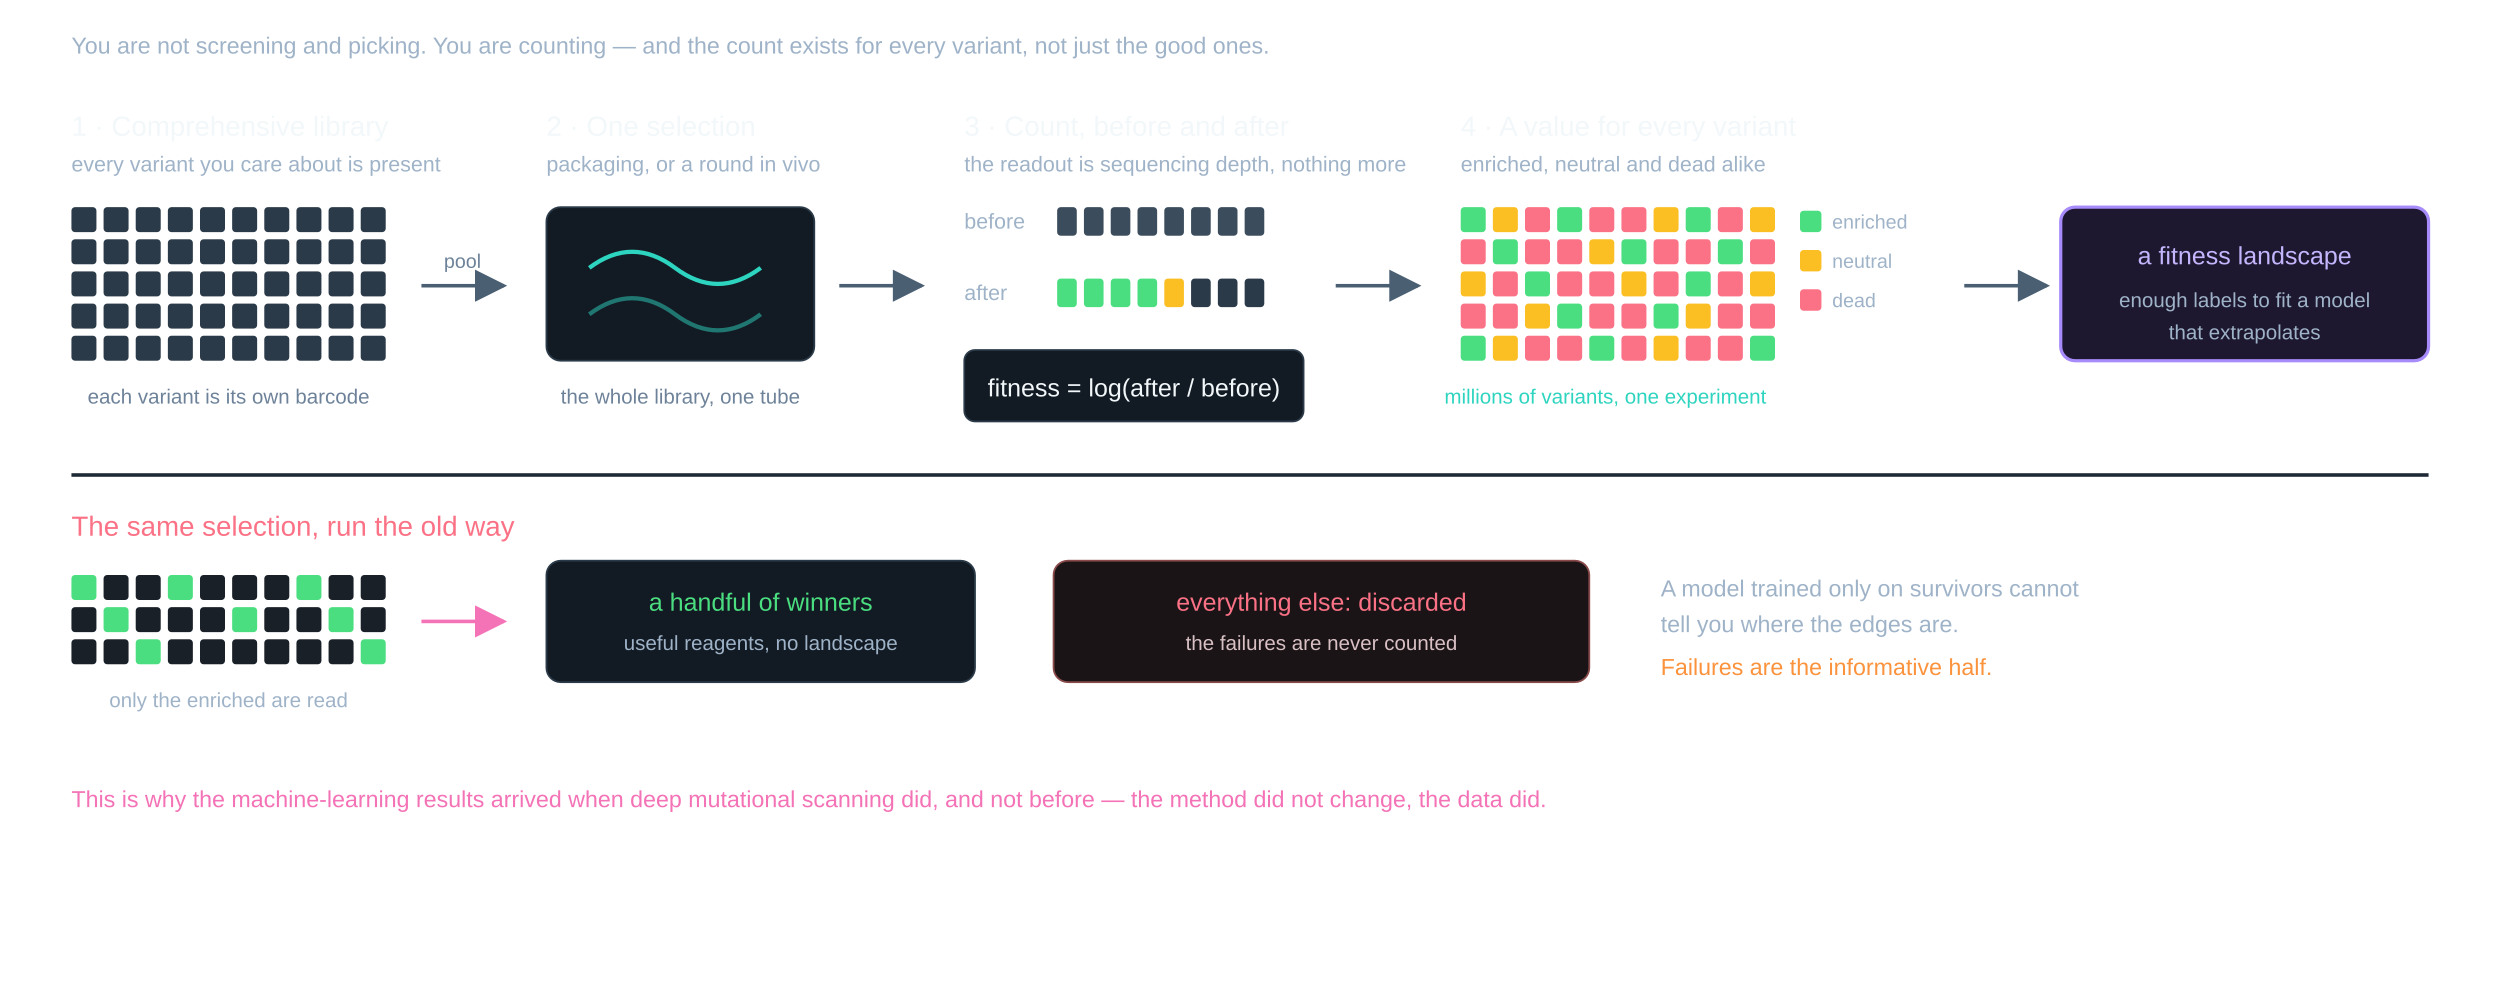
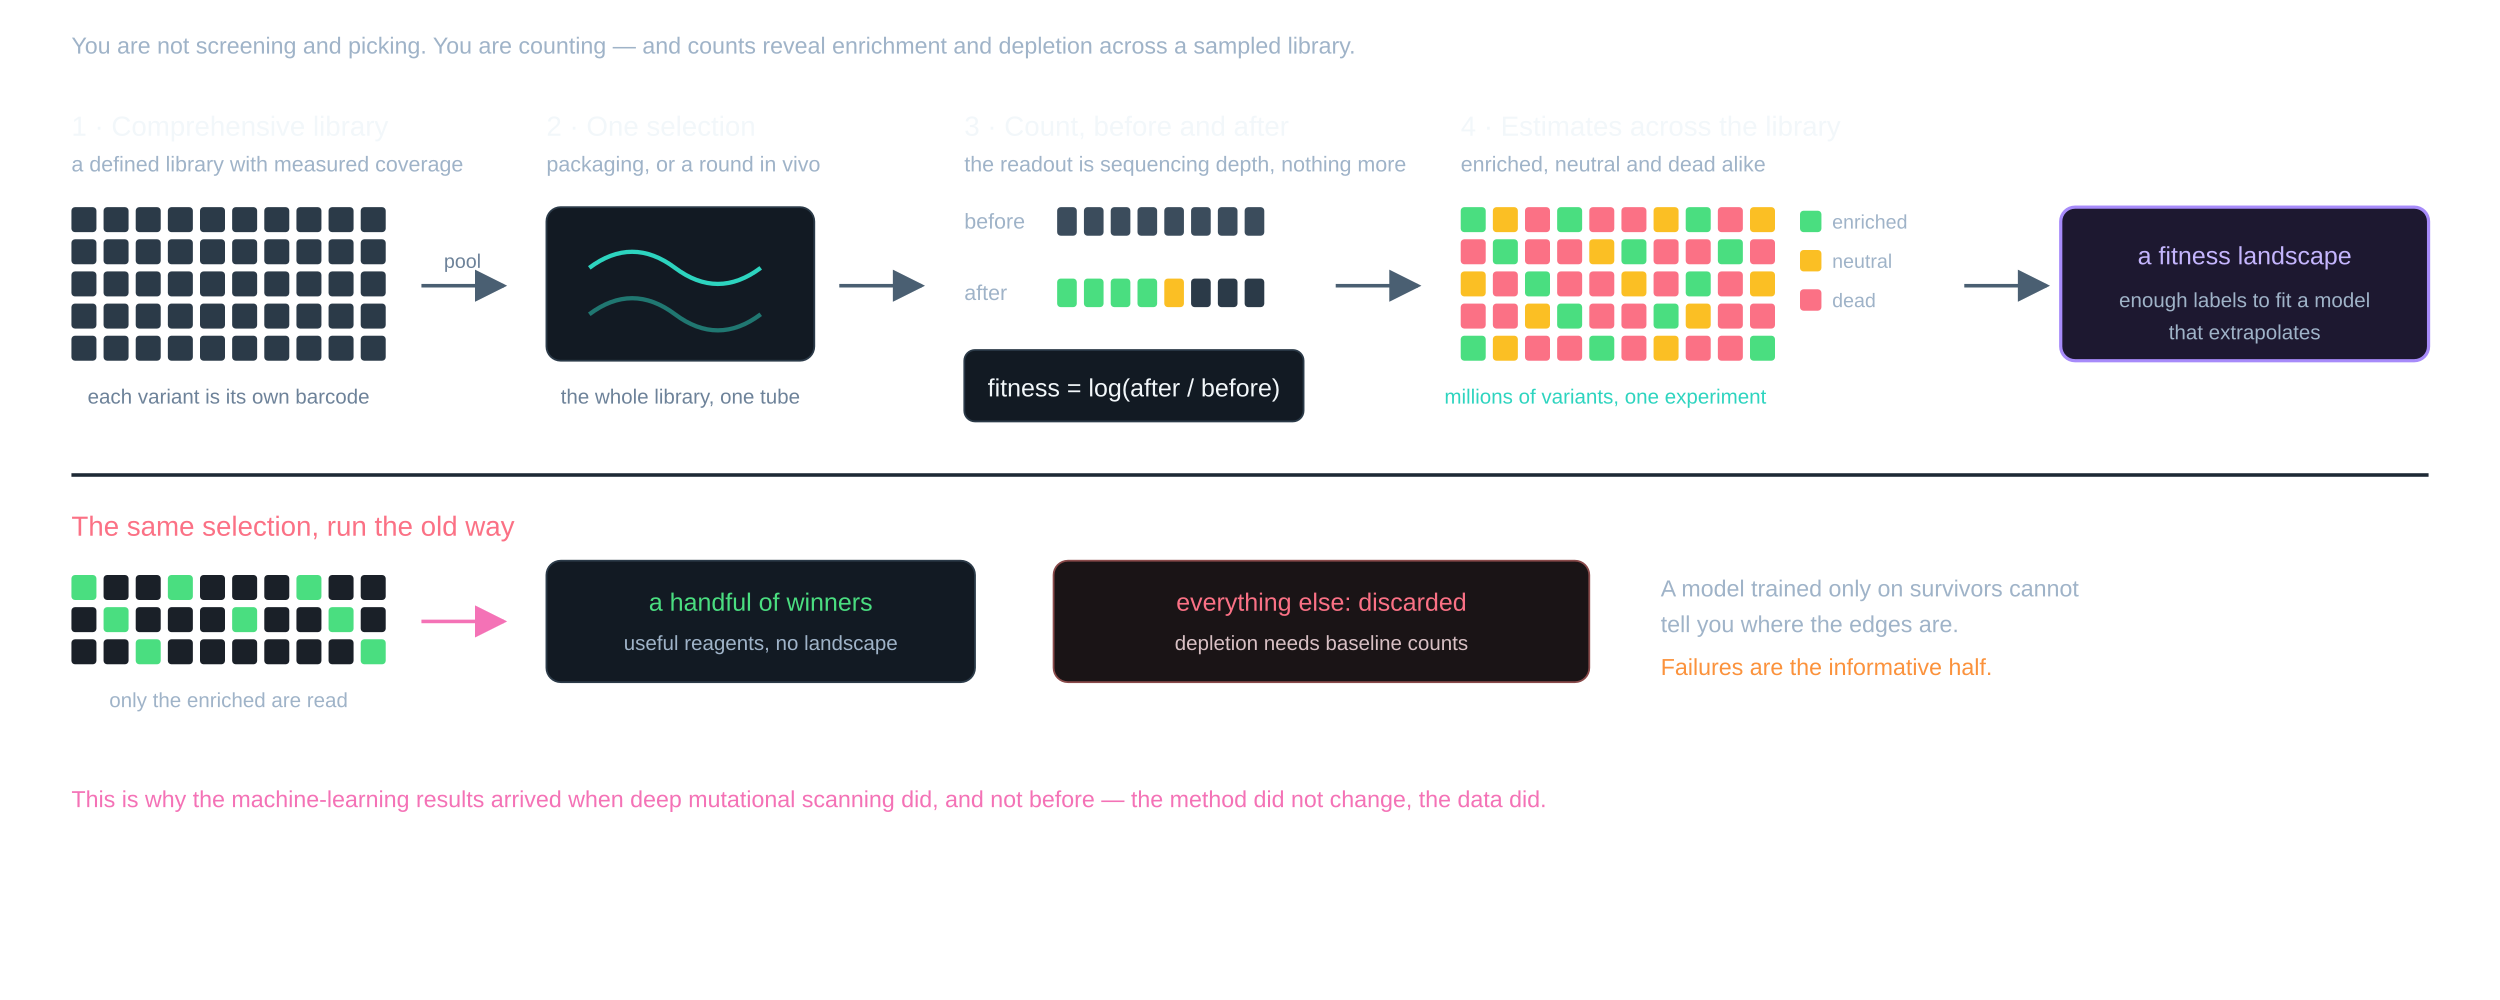
<svg xmlns="http://www.w3.org/2000/svg" viewBox="0 0 1400 560" width="1400" height="560" font-family="Arial, Helvetica, sans-serif" role="img" aria-label="Deep mutational scanning compared with directed evolution. In deep mutational scanning a comprehensive library containing every variant is put through one selection, the population is sequenced before and after, and each variant's fitness is the log ratio of its counts — so every variant is measured, including the ones that died. Directed evolution runs the same selection but keeps only the enriched survivors, discarding the failures. A note states that the failures are what tell a model where viability ends, which is why machine learning results arrived when deep mutational scanning did.">
  <defs>
    <marker id="m-arrow" markerWidth="9" markerHeight="9" refX="8" refY="4.5" orient="auto">
      <path d="M0,0 L9,4.5 L0,9 z" fill="#4a5f72" />
    </marker>
    <marker id="m-arrow-mag" markerWidth="9" markerHeight="9" refX="8" refY="4.5" orient="auto">
      <path d="M0,0 L9,4.5 L0,9 z" fill="#f472b6" />
    </marker>
  </defs>
-   <text x="40" y="30" font-size="13" fill="#9fb3c8">You are not screening and picking. You are counting — and the count exists for every variant, not just the good ones.</text>
+   <text x="40" y="30" font-size="13" fill="#9fb3c8">You are not screening and picking. You are counting — and counts reveal enrichment and depletion across a sampled library.</text>
  <text x="40" y="76" font-size="15.5" fill="#f2f7fa">1 · Comprehensive library</text>
-   <text x="40" y="96" font-size="12" fill="#9fb3c8">every variant you care about is present</text>
+   <text x="40" y="96" font-size="12" fill="#9fb3c8">a defined library with measured coverage</text>
  <g>
    <g fill="#2b3a48">
      <rect x="40" y="116" width="14" height="14" rx="2" />
      <rect x="58" y="116" width="14" height="14" rx="2" />
      <rect x="76" y="116" width="14" height="14" rx="2" />
      <rect x="94" y="116" width="14" height="14" rx="2" />
      <rect x="112" y="116" width="14" height="14" rx="2" />
      <rect x="130" y="116" width="14" height="14" rx="2" />
      <rect x="148" y="116" width="14" height="14" rx="2" />
      <rect x="166" y="116" width="14" height="14" rx="2" />
      <rect x="184" y="116" width="14" height="14" rx="2" />
      <rect x="202" y="116" width="14" height="14" rx="2" />
      <rect x="40" y="134" width="14" height="14" rx="2" />
      <rect x="58" y="134" width="14" height="14" rx="2" />
      <rect x="76" y="134" width="14" height="14" rx="2" />
      <rect x="94" y="134" width="14" height="14" rx="2" />
      <rect x="112" y="134" width="14" height="14" rx="2" />
      <rect x="130" y="134" width="14" height="14" rx="2" />
      <rect x="148" y="134" width="14" height="14" rx="2" />
      <rect x="166" y="134" width="14" height="14" rx="2" />
      <rect x="184" y="134" width="14" height="14" rx="2" />
      <rect x="202" y="134" width="14" height="14" rx="2" />
      <rect x="40" y="152" width="14" height="14" rx="2" />
      <rect x="58" y="152" width="14" height="14" rx="2" />
      <rect x="76" y="152" width="14" height="14" rx="2" />
      <rect x="94" y="152" width="14" height="14" rx="2" />
      <rect x="112" y="152" width="14" height="14" rx="2" />
      <rect x="130" y="152" width="14" height="14" rx="2" />
      <rect x="148" y="152" width="14" height="14" rx="2" />
      <rect x="166" y="152" width="14" height="14" rx="2" />
      <rect x="184" y="152" width="14" height="14" rx="2" />
      <rect x="202" y="152" width="14" height="14" rx="2" />
      <rect x="40" y="170" width="14" height="14" rx="2" />
      <rect x="58" y="170" width="14" height="14" rx="2" />
      <rect x="76" y="170" width="14" height="14" rx="2" />
      <rect x="94" y="170" width="14" height="14" rx="2" />
      <rect x="112" y="170" width="14" height="14" rx="2" />
      <rect x="130" y="170" width="14" height="14" rx="2" />
      <rect x="148" y="170" width="14" height="14" rx="2" />
      <rect x="166" y="170" width="14" height="14" rx="2" />
      <rect x="184" y="170" width="14" height="14" rx="2" />
      <rect x="202" y="170" width="14" height="14" rx="2" />
      <rect x="40" y="188" width="14" height="14" rx="2" />
      <rect x="58" y="188" width="14" height="14" rx="2" />
      <rect x="76" y="188" width="14" height="14" rx="2" />
      <rect x="94" y="188" width="14" height="14" rx="2" />
      <rect x="112" y="188" width="14" height="14" rx="2" />
      <rect x="130" y="188" width="14" height="14" rx="2" />
      <rect x="148" y="188" width="14" height="14" rx="2" />
      <rect x="166" y="188" width="14" height="14" rx="2" />
      <rect x="184" y="188" width="14" height="14" rx="2" />
      <rect x="202" y="188" width="14" height="14" rx="2" />
    </g>
    <text x="128" y="226" font-size="11.5" fill="#6d8299" text-anchor="middle">each variant is its own barcode</text>
  </g>
  <line x1="236" y1="160" x2="282" y2="160" stroke="#4a5f72" stroke-width="2" marker-end="url(#m-arrow)" />
  <text x="259" y="150" font-size="11" fill="#6d8299" text-anchor="middle">pool</text>
  <text x="306" y="76" font-size="15.5" fill="#f2f7fa">2 · One selection</text>
  <text x="306" y="96" font-size="12" fill="#9fb3c8">packaging, or a round in vivo</text>
  <rect x="306" y="116" width="150" height="86" rx="8" fill="#121a23" stroke="#2b3a48" />
  <path d="M330,150 q24,-18 48,0 q24,18 48,0" fill="none" stroke="#2dd4bf" stroke-width="2.4" />
  <path d="M330,176 q24,-18 48,0 q24,18 48,0" fill="none" stroke="#2dd4bf" stroke-width="2.4" opacity="0.5" />
  <text x="381" y="226" font-size="11.5" fill="#6d8299" text-anchor="middle">the whole library, one tube</text>
  <line x1="470" y1="160" x2="516" y2="160" stroke="#4a5f72" stroke-width="2" marker-end="url(#m-arrow)" />
  <text x="540" y="76" font-size="15.5" fill="#f2f7fa">3 · Count, before and after</text>
  <text x="540" y="96" font-size="12" fill="#9fb3c8">the readout is sequencing depth, nothing more</text>
  <g>
    <text x="540" y="128" font-size="12" fill="#9fb3c8">before</text>
    <g fill="#3b4c5c">
      <rect x="592" y="116" width="11" height="16" rx="2" />
      <rect x="607" y="116" width="11" height="16" rx="2" />
      <rect x="622" y="116" width="11" height="16" rx="2" />
      <rect x="637" y="116" width="11" height="16" rx="2" />
      <rect x="652" y="116" width="11" height="16" rx="2" />
      <rect x="667" y="116" width="11" height="16" rx="2" />
      <rect x="682" y="116" width="11" height="16" rx="2" />
      <rect x="697" y="116" width="11" height="16" rx="2" />
    </g>
    <text x="540" y="168" font-size="12" fill="#9fb3c8">after</text>
    <g>
      <rect x="592" y="156" width="11" height="16" rx="2" fill="#4ade80" />
      <rect x="607" y="156" width="11" height="16" rx="2" fill="#4ade80" />
      <rect x="622" y="156" width="11" height="16" rx="2" fill="#4ade80" />
      <rect x="637" y="156" width="11" height="16" rx="2" fill="#4ade80" />
      <rect x="652" y="156" width="11" height="16" rx="2" fill="#fbbf24" />
      <rect x="667" y="156" width="11" height="16" rx="2" fill="#2b3a48" />
      <rect x="682" y="156" width="11" height="16" rx="2" fill="#2b3a48" />
      <rect x="697" y="156" width="11" height="16" rx="2" fill="#2b3a48" />
    </g>
  </g>
  <rect x="540" y="196" width="190" height="40" rx="6" fill="#121a23" stroke="#2b3a48" />
  <text x="635" y="222" font-size="14" fill="#f2f7fa" text-anchor="middle">fitness = log(after / before)</text>
  <line x1="748" y1="160" x2="794" y2="160" stroke="#4a5f72" stroke-width="2" marker-end="url(#m-arrow)" />
-   <text x="818" y="76" font-size="15.5" fill="#f2f7fa">4 · A value for every variant</text>
+   <text x="818" y="76" font-size="15.5" fill="#f2f7fa">4 · Estimates across the library</text>
  <text x="818" y="96" font-size="12" fill="#9fb3c8">enriched, neutral and dead alike</text>
  <g>
    <rect x="818" y="116" width="14" height="14" rx="2" fill="#4ade80" />
    <rect x="836" y="116" width="14" height="14" rx="2" fill="#fbbf24" />
    <rect x="854" y="116" width="14" height="14" rx="2" fill="#fb7185" />
    <rect x="872" y="116" width="14" height="14" rx="2" fill="#4ade80" />
    <rect x="890" y="116" width="14" height="14" rx="2" fill="#fb7185" />
    <rect x="908" y="116" width="14" height="14" rx="2" fill="#fb7185" />
    <rect x="926" y="116" width="14" height="14" rx="2" fill="#fbbf24" />
    <rect x="944" y="116" width="14" height="14" rx="2" fill="#4ade80" />
    <rect x="962" y="116" width="14" height="14" rx="2" fill="#fb7185" />
    <rect x="980" y="116" width="14" height="14" rx="2" fill="#fbbf24" />
    <rect x="818" y="134" width="14" height="14" rx="2" fill="#fb7185" />
    <rect x="836" y="134" width="14" height="14" rx="2" fill="#4ade80" />
    <rect x="854" y="134" width="14" height="14" rx="2" fill="#fb7185" />
    <rect x="872" y="134" width="14" height="14" rx="2" fill="#fb7185" />
    <rect x="890" y="134" width="14" height="14" rx="2" fill="#fbbf24" />
    <rect x="908" y="134" width="14" height="14" rx="2" fill="#4ade80" />
    <rect x="926" y="134" width="14" height="14" rx="2" fill="#fb7185" />
    <rect x="944" y="134" width="14" height="14" rx="2" fill="#fb7185" />
    <rect x="962" y="134" width="14" height="14" rx="2" fill="#4ade80" />
    <rect x="980" y="134" width="14" height="14" rx="2" fill="#fb7185" />
    <rect x="818" y="152" width="14" height="14" rx="2" fill="#fbbf24" />
    <rect x="836" y="152" width="14" height="14" rx="2" fill="#fb7185" />
    <rect x="854" y="152" width="14" height="14" rx="2" fill="#4ade80" />
    <rect x="872" y="152" width="14" height="14" rx="2" fill="#fb7185" />
    <rect x="890" y="152" width="14" height="14" rx="2" fill="#fb7185" />
    <rect x="908" y="152" width="14" height="14" rx="2" fill="#fbbf24" />
    <rect x="926" y="152" width="14" height="14" rx="2" fill="#fb7185" />
    <rect x="944" y="152" width="14" height="14" rx="2" fill="#4ade80" />
    <rect x="962" y="152" width="14" height="14" rx="2" fill="#fb7185" />
    <rect x="980" y="152" width="14" height="14" rx="2" fill="#fbbf24" />
    <rect x="818" y="170" width="14" height="14" rx="2" fill="#fb7185" />
    <rect x="836" y="170" width="14" height="14" rx="2" fill="#fb7185" />
    <rect x="854" y="170" width="14" height="14" rx="2" fill="#fbbf24" />
    <rect x="872" y="170" width="14" height="14" rx="2" fill="#4ade80" />
    <rect x="890" y="170" width="14" height="14" rx="2" fill="#fb7185" />
    <rect x="908" y="170" width="14" height="14" rx="2" fill="#fb7185" />
    <rect x="926" y="170" width="14" height="14" rx="2" fill="#4ade80" />
    <rect x="944" y="170" width="14" height="14" rx="2" fill="#fbbf24" />
    <rect x="962" y="170" width="14" height="14" rx="2" fill="#fb7185" />
    <rect x="980" y="170" width="14" height="14" rx="2" fill="#fb7185" />
    <rect x="818" y="188" width="14" height="14" rx="2" fill="#4ade80" />
    <rect x="836" y="188" width="14" height="14" rx="2" fill="#fbbf24" />
    <rect x="854" y="188" width="14" height="14" rx="2" fill="#fb7185" />
    <rect x="872" y="188" width="14" height="14" rx="2" fill="#fb7185" />
    <rect x="890" y="188" width="14" height="14" rx="2" fill="#4ade80" />
    <rect x="908" y="188" width="14" height="14" rx="2" fill="#fb7185" />
    <rect x="926" y="188" width="14" height="14" rx="2" fill="#fbbf24" />
    <rect x="944" y="188" width="14" height="14" rx="2" fill="#fb7185" />
    <rect x="962" y="188" width="14" height="14" rx="2" fill="#fb7185" />
    <rect x="980" y="188" width="14" height="14" rx="2" fill="#4ade80" />
  </g>
  <g font-size="11">
    <rect x="1008" y="118" width="12" height="12" rx="2" fill="#4ade80" />
    <text x="1026" y="128" fill="#9fb3c8">enriched</text>
    <rect x="1008" y="140" width="12" height="12" rx="2" fill="#fbbf24" />
    <text x="1026" y="150" fill="#9fb3c8">neutral</text>
    <rect x="1008" y="162" width="12" height="12" rx="2" fill="#fb7185" />
    <text x="1026" y="172" fill="#9fb3c8">dead</text>
  </g>
  <text x="899" y="226" font-size="11.5" fill="#2dd4bf" text-anchor="middle">millions of variants, one experiment</text>
  <line x1="1100" y1="160" x2="1146" y2="160" stroke="#4a5f72" stroke-width="2" marker-end="url(#m-arrow)" />
  <rect x="1154" y="116" width="206" height="86" rx="8" fill="#1d1830" stroke="#a78bfa" stroke-width="1.8" />
  <text x="1257" y="148" font-size="14" fill="#c4b5fd" text-anchor="middle">a fitness landscape</text>
  <text x="1257" y="172" font-size="11.5" fill="#9fb3c8" text-anchor="middle">enough labels to fit a model</text>
  <text x="1257" y="190" font-size="11.5" fill="#9fb3c8" text-anchor="middle">that extrapolates</text>
  <line x1="40" y1="266" x2="1360" y2="266" stroke="#1d2935" stroke-width="2" />
  <text x="40" y="300" font-size="15.5" fill="#fb7185">The same selection, run the old way</text>
  <g>
    <g>
      <rect x="40" y="322" width="14" height="14" rx="2" fill="#4ade80" />
      <rect x="58" y="322" width="14" height="14" rx="2" fill="#1a2028" />
      <rect x="76" y="322" width="14" height="14" rx="2" fill="#1a2028" />
      <rect x="94" y="322" width="14" height="14" rx="2" fill="#4ade80" />
      <rect x="112" y="322" width="14" height="14" rx="2" fill="#1a2028" />
      <rect x="130" y="322" width="14" height="14" rx="2" fill="#1a2028" />
      <rect x="148" y="322" width="14" height="14" rx="2" fill="#1a2028" />
      <rect x="166" y="322" width="14" height="14" rx="2" fill="#4ade80" />
      <rect x="184" y="322" width="14" height="14" rx="2" fill="#1a2028" />
      <rect x="202" y="322" width="14" height="14" rx="2" fill="#1a2028" />
      <rect x="40" y="340" width="14" height="14" rx="2" fill="#1a2028" />
      <rect x="58" y="340" width="14" height="14" rx="2" fill="#4ade80" />
      <rect x="76" y="340" width="14" height="14" rx="2" fill="#1a2028" />
      <rect x="94" y="340" width="14" height="14" rx="2" fill="#1a2028" />
      <rect x="112" y="340" width="14" height="14" rx="2" fill="#1a2028" />
      <rect x="130" y="340" width="14" height="14" rx="2" fill="#4ade80" />
      <rect x="148" y="340" width="14" height="14" rx="2" fill="#1a2028" />
      <rect x="166" y="340" width="14" height="14" rx="2" fill="#1a2028" />
      <rect x="184" y="340" width="14" height="14" rx="2" fill="#4ade80" />
      <rect x="202" y="340" width="14" height="14" rx="2" fill="#1a2028" />
      <rect x="40" y="358" width="14" height="14" rx="2" fill="#1a2028" />
      <rect x="58" y="358" width="14" height="14" rx="2" fill="#1a2028" />
      <rect x="76" y="358" width="14" height="14" rx="2" fill="#4ade80" />
      <rect x="94" y="358" width="14" height="14" rx="2" fill="#1a2028" />
      <rect x="112" y="358" width="14" height="14" rx="2" fill="#1a2028" />
      <rect x="130" y="358" width="14" height="14" rx="2" fill="#1a2028" />
      <rect x="148" y="358" width="14" height="14" rx="2" fill="#1a2028" />
      <rect x="166" y="358" width="14" height="14" rx="2" fill="#1a2028" />
      <rect x="184" y="358" width="14" height="14" rx="2" fill="#1a2028" />
      <rect x="202" y="358" width="14" height="14" rx="2" fill="#4ade80" />
    </g>
    <text x="128" y="396" font-size="11.5" fill="#9fb3c8" text-anchor="middle">only the enriched are read</text>
  </g>
  <line x1="236" y1="348" x2="282" y2="348" stroke="#f472b6" stroke-width="2" marker-end="url(#m-arrow-mag)" />
  <rect x="306" y="314" width="240" height="68" rx="8" fill="#121a23" stroke="#2b3a48" />
  <text x="426" y="342" font-size="14" fill="#4ade80" text-anchor="middle">a handful of winners</text>
  <text x="426" y="364" font-size="11.5" fill="#9fb3c8" text-anchor="middle">useful reagents, no landscape</text>
  <g>
    <rect x="590" y="314" width="300" height="68" rx="8" fill="#1a1416" stroke="#8a4a4a" />
    <text x="740" y="342" font-size="14" fill="#fb7185" text-anchor="middle">everything else: discarded</text>
-     <text x="740" y="364" font-size="11.5" fill="#d8c0c4" text-anchor="middle">the failures are never counted</text>
+     <text x="740" y="364" font-size="11.5" fill="#d8c0c4" text-anchor="middle">depletion needs baseline counts</text>
  </g>
  <text x="930" y="334" font-size="13" fill="#9fb3c8">A model trained only on survivors cannot</text>
  <text x="930" y="354" font-size="13" fill="#9fb3c8">tell you where the edges are.</text>
  <text x="930" y="378" font-size="13" fill="#fb923c">Failures are the informative half.</text>
  <text x="40" y="452" font-size="13" fill="#f472b6">This is why the machine-learning results arrived when deep mutational scanning did, and not before — the method did not change, the data did.</text>
</svg>
